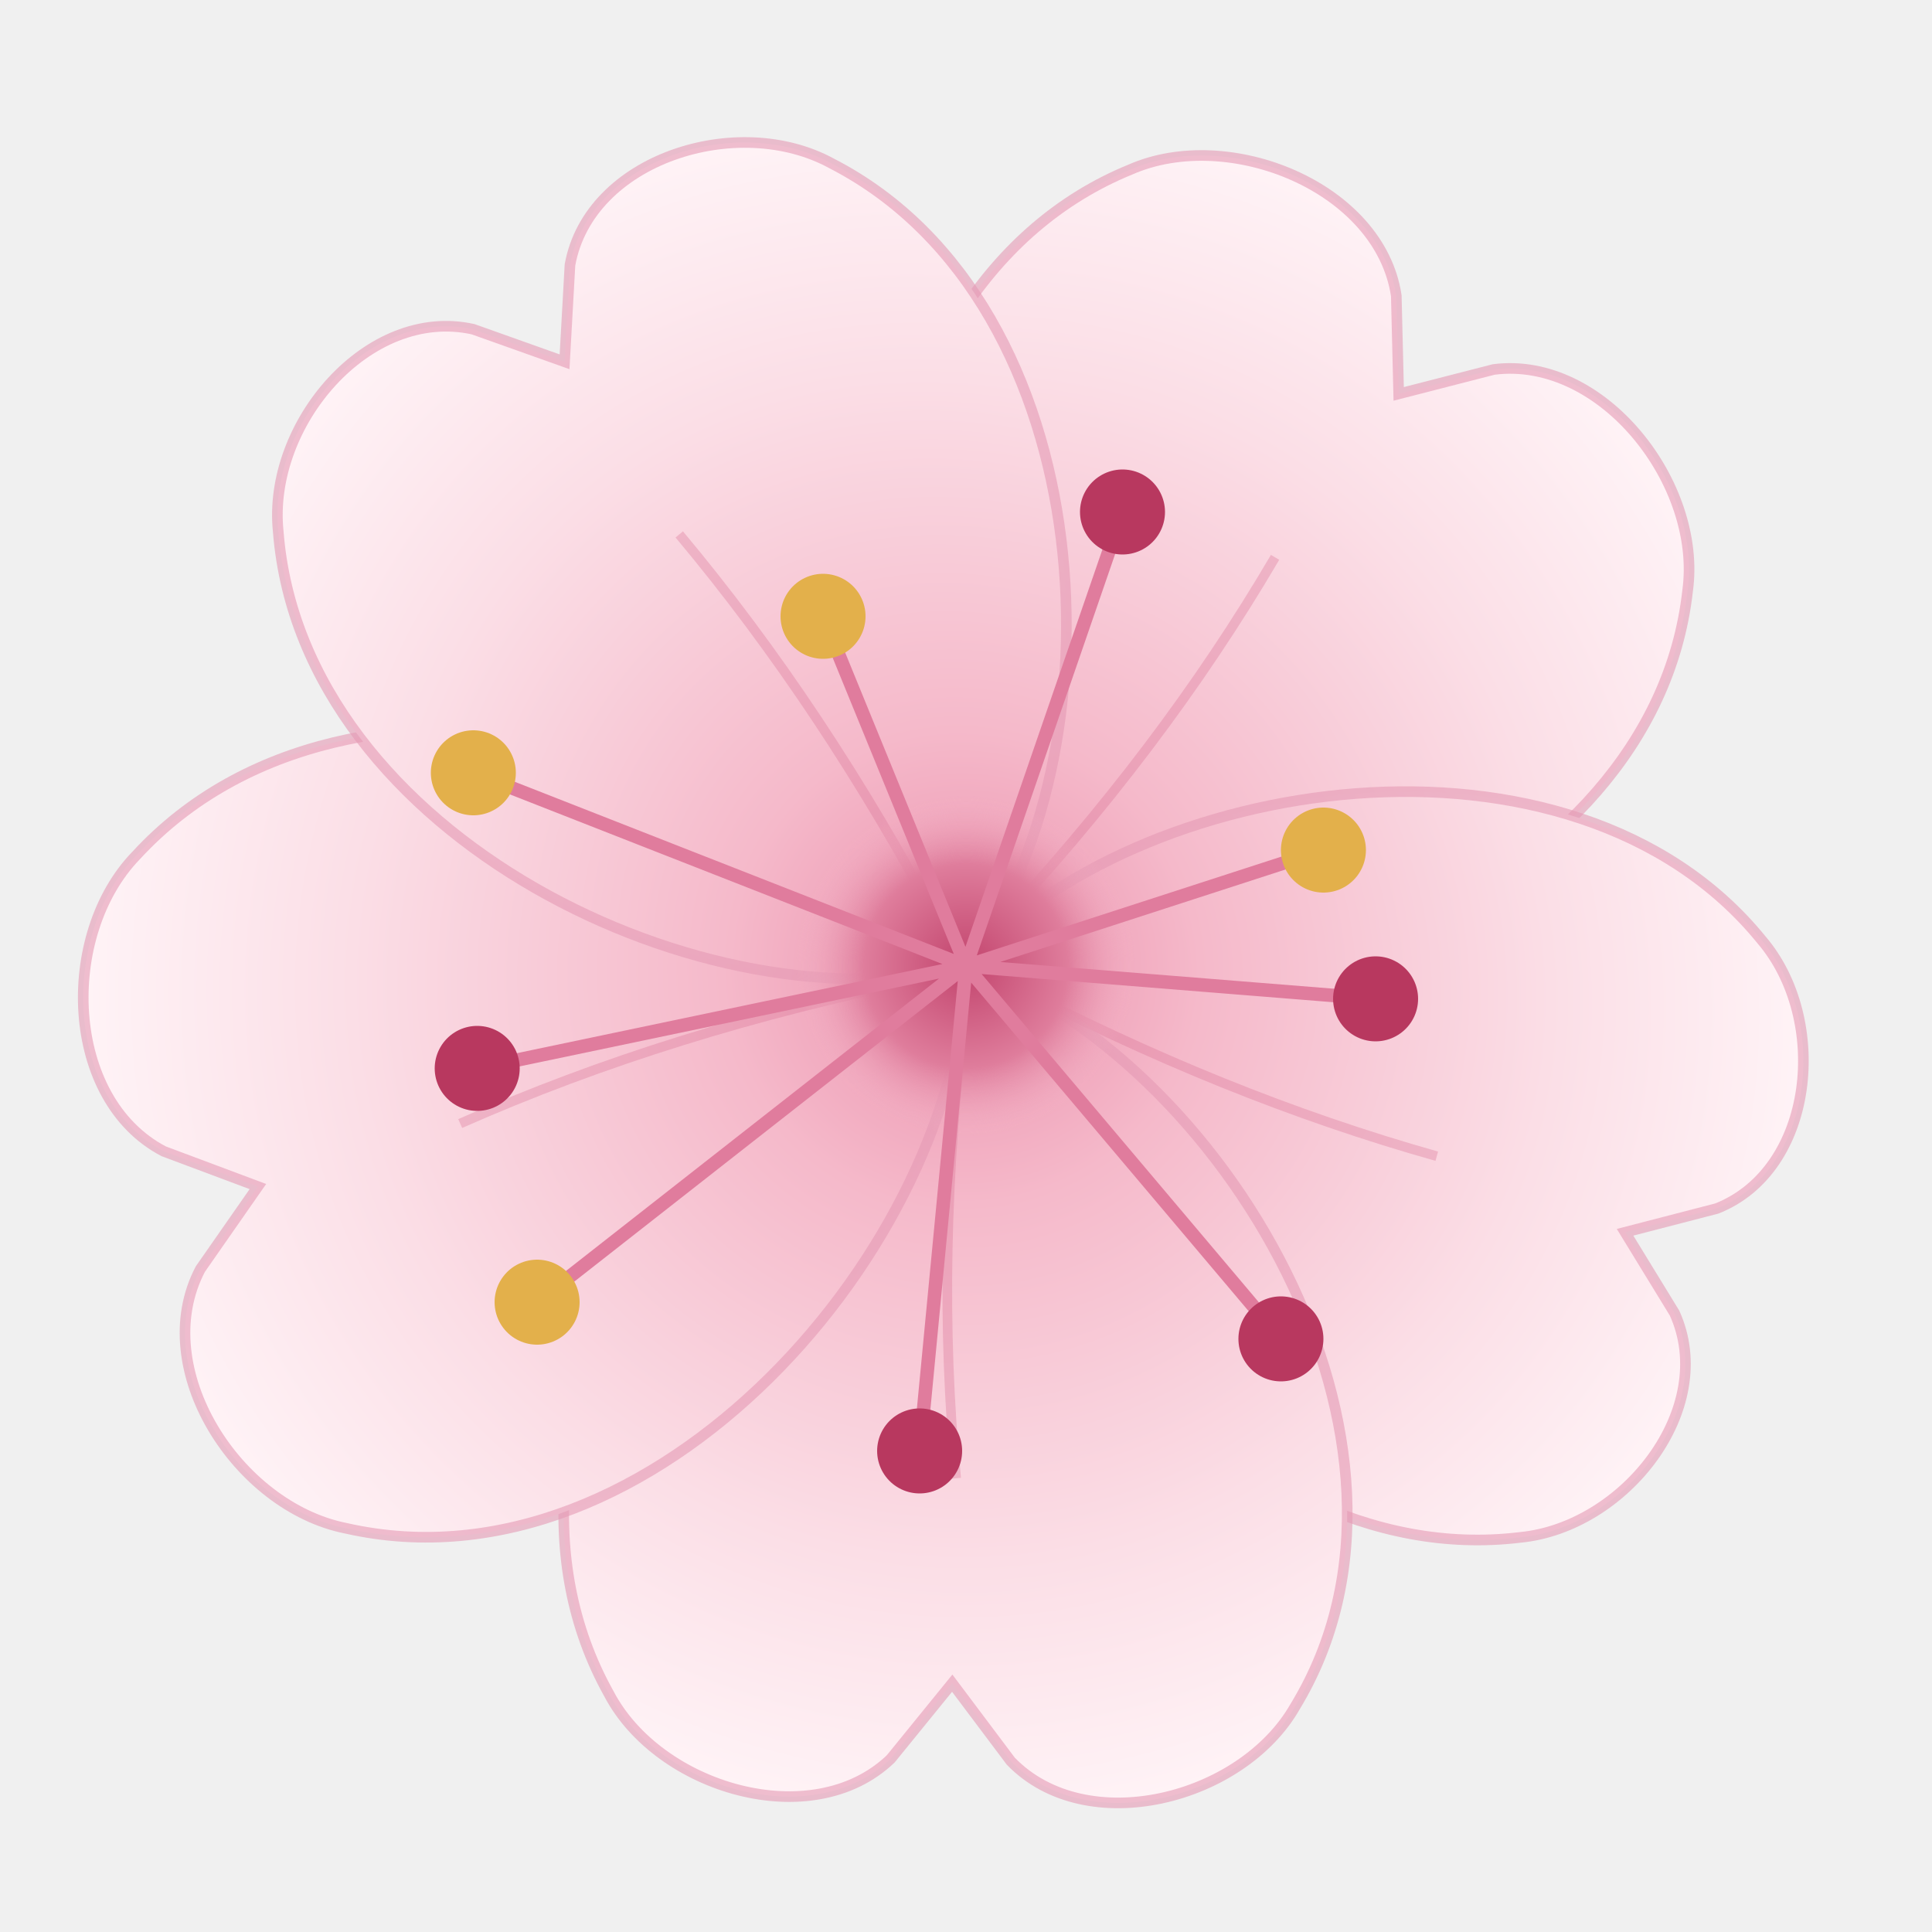
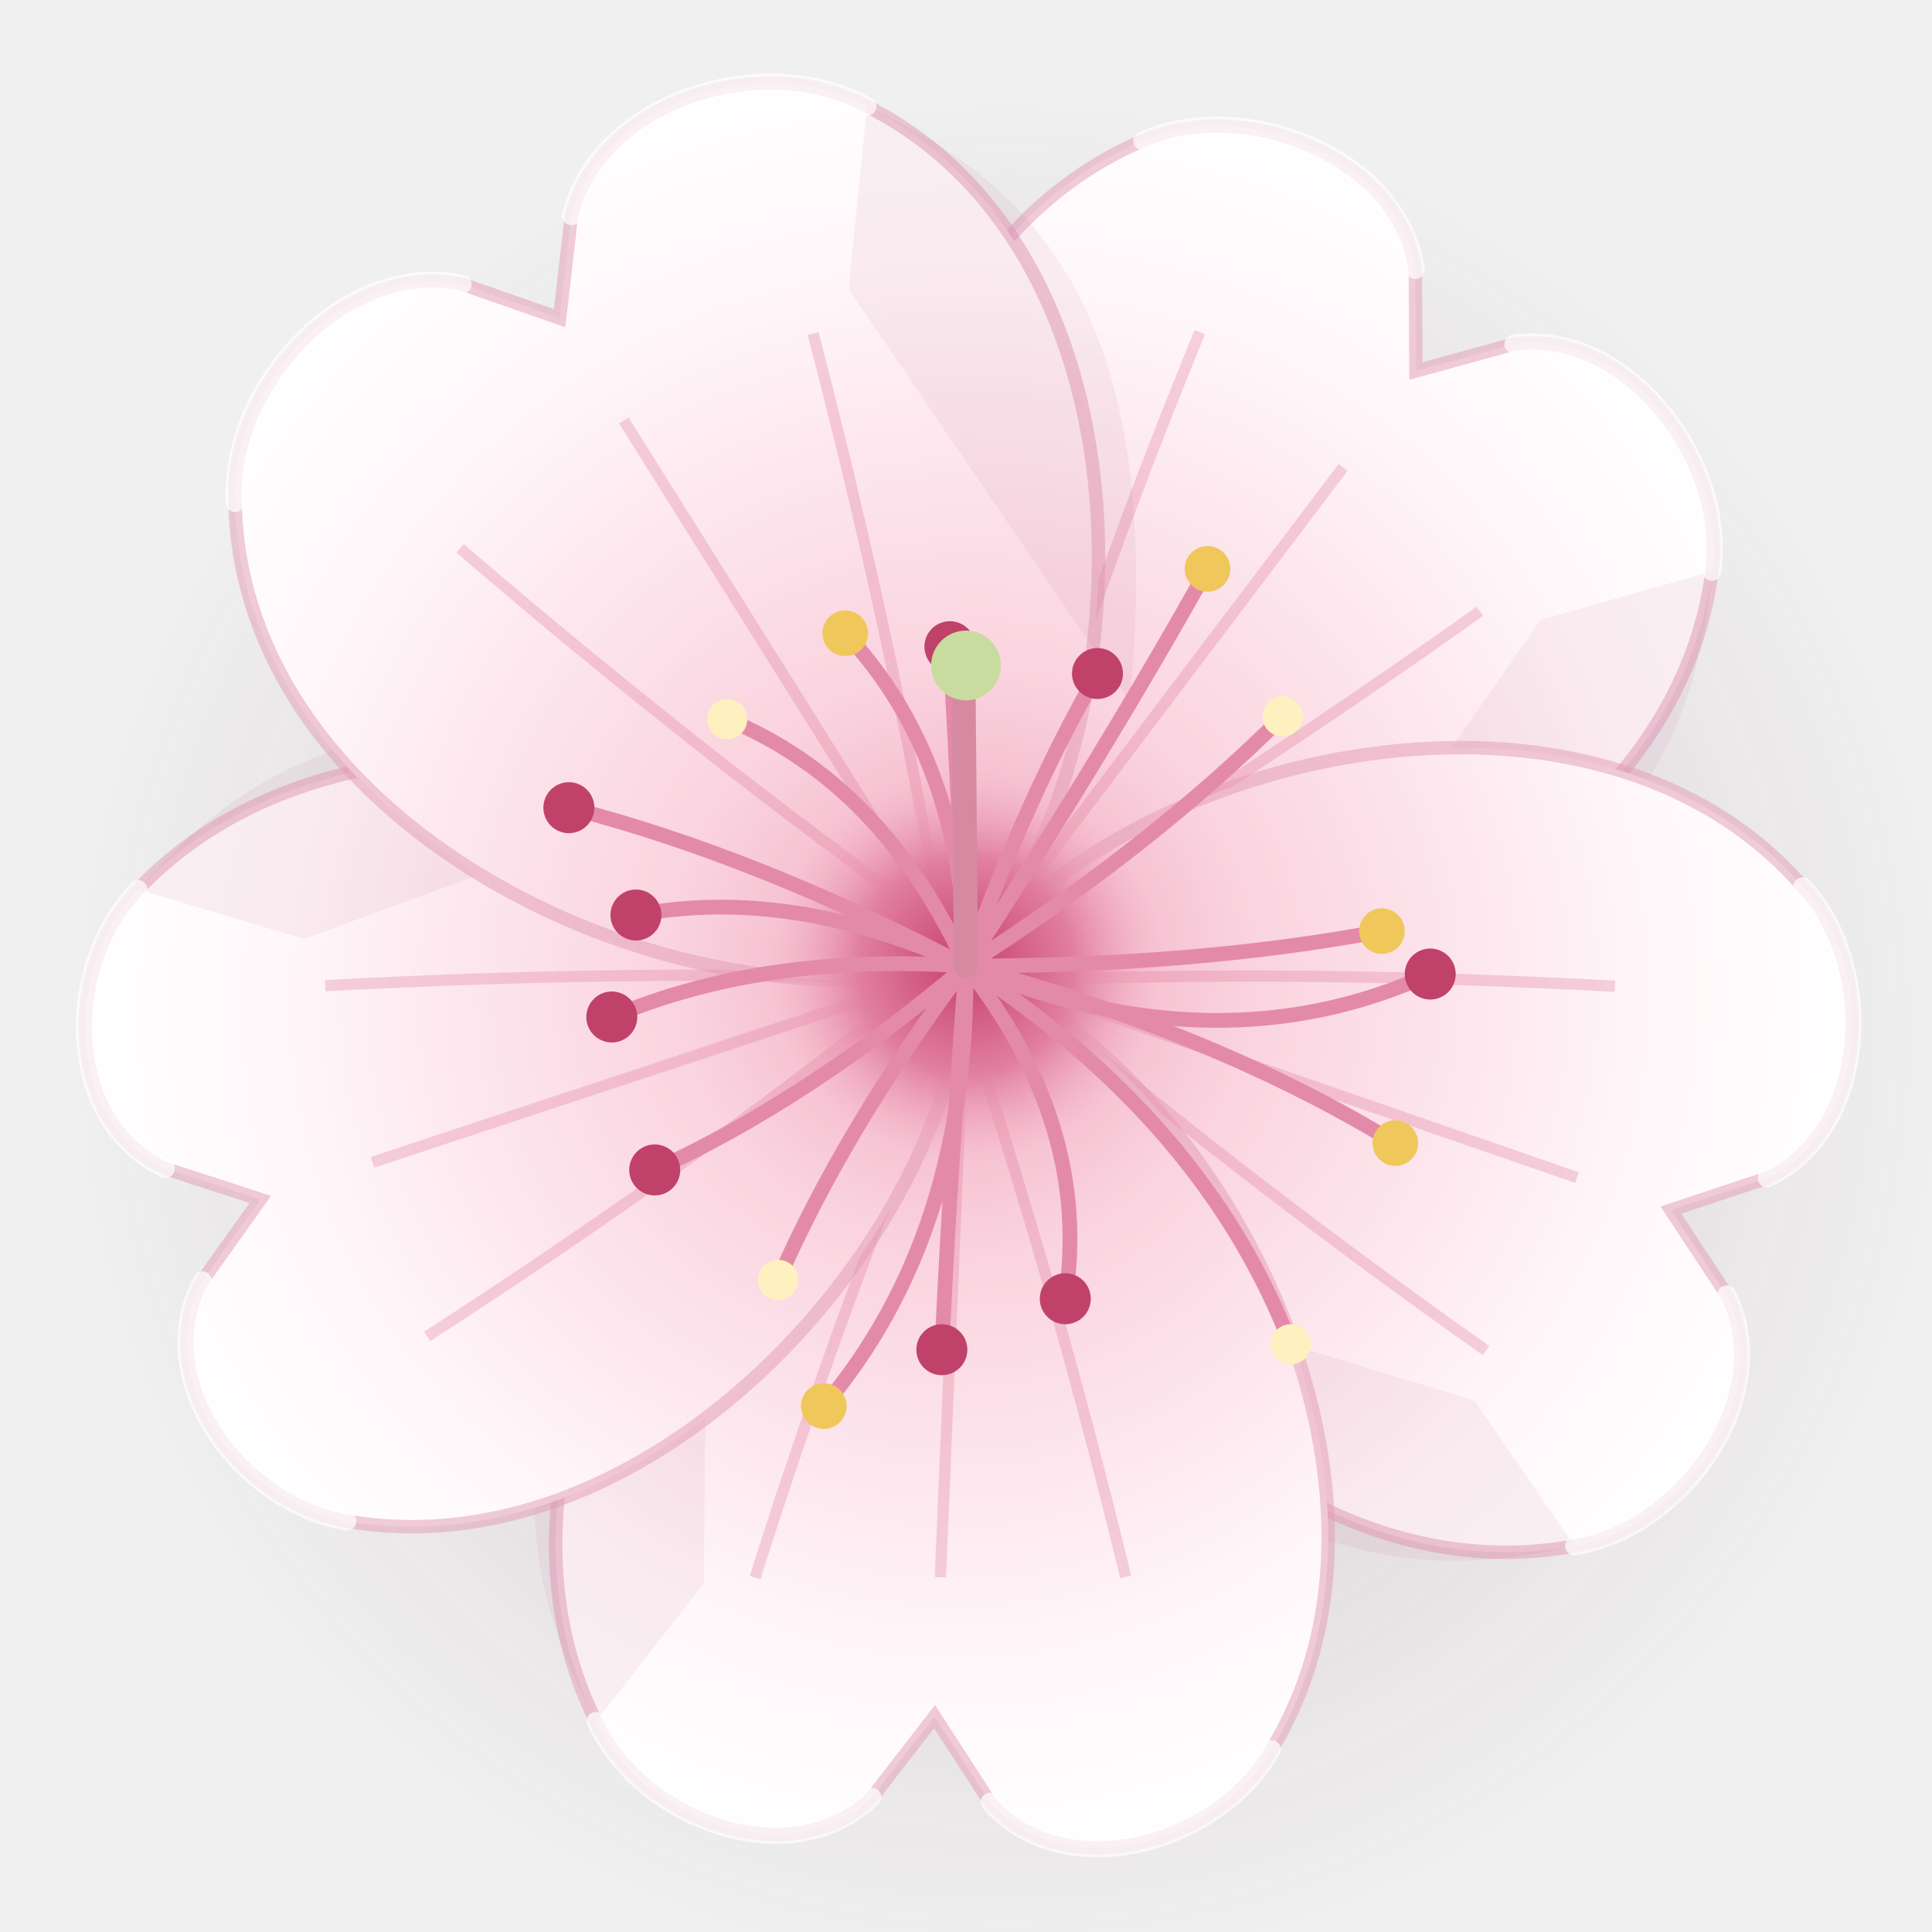
- <svg xmlns="http://www.w3.org/2000/svg" viewBox="-50 -50 100 100" width="100" height="100">
+ <svg xmlns="http://www.w3.org/2000/svg" viewBox="-36 -36 72 72" width="72" height="72">
  <defs>
-     <radialGradient id="pa" cx="50%" cy="104%" r="108%">
+     <radialGradient id="bl-p0" cx="50%" cy="104%" r="108%">
+       <stop offset="0" stop-color="#ee9db6" />
+       <stop offset=".34" stop-color="#fad3df" />
+       <stop offset=".78" stop-color="#fff7f9" />
+       <stop offset="1" stop-color="#fff" />
+     </radialGradient>
+     <radialGradient id="bl-p1" cx="50%" cy="104%" r="108%">
      <stop offset="0" stop-color="#e98aa8" />
-       <stop offset=".30" stop-color="#f5b9ca" />
-       <stop offset=".70" stop-color="#fbdee6" />
-       <stop offset="1" stop-color="#fff4f7" />
+       <stop offset=".34" stop-color="#f7c3d2" />
+       <stop offset=".78" stop-color="#fff1f5" />
+       <stop offset="1" stop-color="#fff" />
    </radialGradient>
-     <radialGradient id="pb" cx="50%" cy="104%" r="108%">
-       <stop offset="0" stop-color="#e2799a" />
-       <stop offset=".30" stop-color="#f1a6bd" />
-       <stop offset=".70" stop-color="#f8ccd9" />
-       <stop offset="1" stop-color="#fde8ee" />
+     <radialGradient id="bl-p2" cx="50%" cy="104%" r="108%">
+       <stop offset="0" stop-color="#f3b3c6" />
+       <stop offset=".34" stop-color="#fbe0e8" />
+       <stop offset=".78" stop-color="#fffbfc" />
+       <stop offset="1" stop-color="#fff" />
    </radialGradient>
-     <radialGradient id="pc" cx="50%" cy="104%" r="108%">
-       <stop offset="0" stop-color="#f0a0b8" />
-       <stop offset=".30" stop-color="#f9cad8" />
-       <stop offset=".70" stop-color="#fde8ee" />
-       <stop offset="1" stop-color="#fffafb" />
+     <radialGradient id="bl-p3" cx="50%" cy="104%" r="108%">
+       <stop offset="0" stop-color="#e57d9c" />
+       <stop offset=".34" stop-color="#f4b4c7" />
+       <stop offset=".78" stop-color="#fde6ed" />
+       <stop offset="1" stop-color="#fff" />
    </radialGradient>
-     <radialGradient id="ct">
-       <stop offset="0" stop-color="#c2446d" />
-       <stop offset=".6" stop-color="#df7d9c" />
+     <radialGradient id="bl-ct">
+       <stop offset="0" stop-color="#c63f6b" />
+       <stop offset=".55" stop-color="#e17fa0" />
      <stop offset="1" stop-color="#f3b3c6" stop-opacity="0" />
    </radialGradient>
-     <linearGradient id="bd" x1="0" y1="1" x2="0" y2="0">
-       <stop offset="0" stop-color="#d4628a" />
-       <stop offset="1" stop-color="#f7bccd" />
+     <radialGradient id="bl-sh">
+       <stop offset="0" stop-color="#6b2a43" stop-opacity=".22" />
+       <stop offset=".7" stop-color="#6b2a43" stop-opacity=".07" />
+       <stop offset="1" stop-color="#6b2a43" stop-opacity="0" />
+     </radialGradient>
+     <linearGradient id="bl-bd" x1="0" y1="1" x2="0" y2="0">
+       <stop offset="0" stop-color="#cf5580" />
+       <stop offset=".7" stop-color="#f1a7bf" />
+       <stop offset="1" stop-color="#fbd9e3" />
    </linearGradient>
-     <linearGradient id="lf" x1="0" y1="0" x2="1" y2="0">
-       <stop offset="0" stop-color="#8aa37c" />
-       <stop offset="1" stop-color="#b9cba4" />
+     <linearGradient id="bl-ca" x1="0" y1="0" x2="1" y2="0">
+       <stop offset="0" stop-color="#6e3a3f" />
+       <stop offset=".5" stop-color="#a0575b" />
+       <stop offset="1" stop-color="#6e3a3f" />
    </linearGradient>
-     <g id="pt-pa">
-       <path d="M0 0C-.3 -.1 -.58 -.55 -.4 -.86C-.34 -.97 -.16 -1.02 -.07 -.93L0 -.84L.07 -.93C.16 -1.02 .34 -.97 .4 -.86C.58 -.55 .3 -.1 0 0Z" fill="url(#pa)" stroke="#e59ab4" stroke-opacity=".6" stroke-width=".55" vector-effect="non-scaling-stroke" />
-       <path d="M0 -.05Q.03 -.34 0 -.6" fill="none" stroke="#db7596" stroke-opacity=".34" stroke-width=".5" vector-effect="non-scaling-stroke" />
-     </g>
-     <g id="pt-pb">
-       <path d="M0 0C-.3 -.1 -.58 -.55 -.4 -.86C-.34 -.97 -.16 -1.02 -.07 -.93L0 -.84L.07 -.93C.16 -1.02 .34 -.97 .4 -.86C.58 -.55 .3 -.1 0 0Z" fill="url(#pb)" stroke="#e59ab4" stroke-opacity=".6" stroke-width=".55" vector-effect="non-scaling-stroke" />
-       <path d="M0 -.05Q.03 -.34 0 -.6" fill="none" stroke="#db7596" stroke-opacity=".34" stroke-width=".5" vector-effect="non-scaling-stroke" />
-     </g>
-     <g id="pt-pc">
-       <path d="M0 0C-.3 -.1 -.58 -.55 -.4 -.86C-.34 -.97 -.16 -1.02 -.07 -.93L0 -.84L.07 -.93C.16 -1.02 .34 -.97 .4 -.86C.58 -.55 .3 -.1 0 0Z" fill="url(#pc)" stroke="#e59ab4" stroke-opacity=".6" stroke-width=".55" vector-effect="non-scaling-stroke" />
-       <path d="M0 -.05Q.03 -.34 0 -.6" fill="none" stroke="#db7596" stroke-opacity=".34" stroke-width=".5" vector-effect="non-scaling-stroke" />
-     </g>
+     <linearGradient id="bl-l1" x1="0" y1="0" x2="1" y2="0">
+       <stop offset="0" stop-color="#8a4e3f" />
+       <stop offset="1" stop-color="#b98059" />
+     </linearGradient>
+     <linearGradient id="bl-l2" x1="0" y1="0" x2="1" y2="0">
+       <stop offset="0" stop-color="#6f8a55" />
+       <stop offset="1" stop-color="#a3b878" />
+     </linearGradient>
+     <filter id="bl-bk" x="-8%" y="-8%" width="116%" height="116%" color-interpolation-filters="sRGB">
+       <feTurbulence type="fractalNoise" baseFrequency=".07" numOctaves="2" seed="4" result="w" />
+       <feDisplacementMap in="SourceGraphic" in2="w" scale="3.2" xChannelSelector="R" yChannelSelector="G" result="d" />
+       <feTurbulence type="fractalNoise" baseFrequency=".03 .55" numOctaves="2" seed="9" result="n" />
+       <feColorMatrix in="n" type="matrix" values="0 0 0 0 .16  0 0 0 0 .1  0 0 0 0 .1  0 0 0 1.1 -.42" result="g" />
+       <feComposite in="g" in2="d" operator="in" result="gi" />
+       <feMerge>
+         <feMergeNode in="d" />
+         <feMergeNode in="gi" />
+       </feMerge>
+     </filter>
  </defs>
-   <g transform="translate(0 0) rotate(0) scale(1 1)">
-     <g transform="rotate(37.1)">
-       <use href="#pt-pa" transform="scale(45.2 44.2)" />
-     </g>
-     <g transform="rotate(112)">
-       <use href="#pt-pa" transform="scale(41.7 43.8)" />
-     </g>
-     <g transform="rotate(181.1)">
-       <use href="#pt-pa" transform="scale(44.4 44.2)" />
-     </g>
-     <g transform="rotate(252.7)">
-       <use href="#pt-pa" transform="scale(45.6 45.7)" />
-     </g>
-     <g transform="rotate(326.4)">
-       <use href="#pt-pa" transform="scale(43 44.7)" />
-     </g>
-     <circle r="8.8" fill="url(#ct)" />
-     <path d="M0 0L21.2 1.7M0 0L16.3 19.3M0 0L-2.4 25.1M0 0L-22.2 17.4M0 0L-25.3 5.3M0 0L-25.5 -10M0 0L-7.4 -18.1M0 0L8.1 -23.5M0 0L18.5 -6" stroke="#e07c9d" stroke-width=".7" stroke-linecap="round" fill="none" />
-     <path d="M21.2 1.7h0M16.3 19.3h0M-2.4 25.1h0M-25.3 5.3h0M8.1 -23.5h0" stroke="#b8385f" stroke-width="4.4" stroke-linecap="round" />
-     <path d="M-22.2 17.4h0M-25.5 -10h0M-7.4 -18.1h0M18.5 -6h0" stroke="#e3b04b" stroke-width="4.4" stroke-linecap="round" />
+   <circle cx="1.6" cy="2.6" r="35" fill="url(#bl-sh)" />
+   <g transform="rotate(37.1)">
+     <path d="M0 0C-10 -3.3 -19.2 -18.2 -13.3 -28.5C-11.3 -32.1 -5.3 -33.8 -2.3 -30.8L0 -27.8L2.3 -30.8C5.3 -33.8 11.3 -32.1 13.3 -28.5C19.2 -18.2 10 -3.3 0 0Z" fill="url(#bl-p0)" stroke="#e39ab4" stroke-opacity=".5" stroke-width=".5" />
+     <path d="M0 -1.7Q-4 -11.6 -7.3 -24.1M0 -1.7Q0 -11.6 0 -23.3M0 -1.7Q4 -11.6 7.3 -22.1" fill="none" stroke="#dc7596" stroke-opacity=".3" stroke-width=".42" />
+     <path d="M10 -5C18.6 -16.5 16.6 -23.2 13.3 -28.5L9.3 -23.2Z" fill="#a8456a" fill-opacity=".07" />
+     <path d="M-13.3 -28.5C-11.3 -32.1 -5.3 -33.8 -2.3 -30.8M2.3 -30.8C5.3 -33.8 11.3 -32.1 13.3 -28.5" fill="none" stroke="#fff" stroke-opacity=".7" stroke-width=".7" stroke-linecap="round" />
  </g>
+   <g transform="rotate(109.1)">
+     <path d="M0 0C-9.8 -3.3 -18.9 -18.2 -13 -28.5C-11.1 -32.1 -5.2 -33.8 -2.3 -30.8L0 -27.8L2.3 -30.8C5.2 -33.8 11.1 -32.1 13 -28.5C18.9 -18.2 9.8 -3.3 0 0Z" fill="url(#bl-p0)" stroke="#e39ab4" stroke-opacity=".5" stroke-width=".5" />
+     <path d="M0 -1.7Q-3.9 -11.6 -7.2 -23.1M0 -1.7Q0 -11.6 0 -24.1M0 -1.7Q3.9 -11.6 7.2 -23" fill="none" stroke="#dc7596" stroke-opacity=".3" stroke-width=".42" />
+     <path d="M9.8 -5C18.2 -16.5 16.3 -23.2 13 -28.5L9.1 -23.2Z" fill="#a8456a" fill-opacity=".07" />
+     <path d="M-13 -28.5C-11.1 -32.1 -5.2 -33.8 -2.3 -30.8M2.3 -30.8C5.2 -33.8 11.1 -32.1 13 -28.5" fill="none" stroke="#fff" stroke-opacity=".7" stroke-width=".7" stroke-linecap="round" />
+   </g>
+   <g transform="rotate(182.4)">
+     <path d="M0 0C-9.4 -3.3 -18.3 -18.4 -12.6 -28.7C-10.7 -32.4 -5 -34.1 -2.2 -31.1L0 -28L2.2 -31.1C5 -34.1 10.7 -32.4 12.6 -28.7C18.3 -18.4 9.4 -3.3 0 0Z" fill="url(#bl-p0)" stroke="#e39ab4" stroke-opacity=".5" stroke-width=".5" />
+     <path d="M0 -1.7Q-3.8 -11.7 -6.9 -22.5M0 -1.7Q0 -11.7 0 -22.8M0 -1.7Q3.8 -11.7 6.9 -23.1" fill="none" stroke="#dc7596" stroke-opacity=".3" stroke-width=".42" />
+     <path d="M9.4 -5C17.6 -16.7 15.7 -23.4 12.6 -28.7L8.8 -23.4Z" fill="#a8456a" fill-opacity=".07" />
+     <path d="M-12.6 -28.7C-10.7 -32.4 -5 -34.1 -2.2 -31.1M2.2 -31.1C5 -34.1 10.7 -32.4 12.6 -28.7" fill="none" stroke="#fff" stroke-opacity=".7" stroke-width=".7" stroke-linecap="round" />
+   </g>
+   <g transform="rotate(251.7)">
+     <path d="M0 0C-9.3 -3.3 -17.9 -18.1 -12.4 -28.4C-10.5 -32 -5 -33.7 -2.2 -30.7L0 -27.7L2.2 -30.7C5 -33.7 10.5 -32 12.4 -28.4C17.9 -18.1 9.3 -3.3 0 0Z" fill="url(#bl-p0)" stroke="#e39ab4" stroke-opacity=".5" stroke-width=".5" />
+     <path d="M0 -1.6Q-3.7 -11.5 -6.8 -23.4M0 -1.6Q0 -11.5 0 -23.3M0 -1.6Q3.7 -11.5 6.8 -22.9" fill="none" stroke="#dc7596" stroke-opacity=".3" stroke-width=".42" />
+     <path d="M9.3 -4.9C17.3 -16.5 15.5 -23.1 12.4 -28.4L8.7 -23.1Z" fill="#a8456a" fill-opacity=".07" />
+     <path d="M-12.4 -28.4C-10.5 -32 -5 -33.7 -2.2 -30.7M2.2 -30.7C5 -33.7 10.5 -32 12.4 -28.4" fill="none" stroke="#fff" stroke-opacity=".7" stroke-width=".7" stroke-linecap="round" />
+   </g>
+   <g transform="rotate(327.9)">
+     <path d="M0 0C-10.4 -3.4 -20.2 -18.6 -13.9 -29.1C-11.8 -32.9 -5.6 -34.6 -2.4 -31.5L0 -28.5L2.4 -31.5C5.6 -34.6 11.8 -32.9 13.9 -29.1C20.2 -18.6 10.4 -3.4 0 0Z" fill="url(#bl-p0)" stroke="#e39ab4" stroke-opacity=".5" stroke-width=".5" />
+     <path d="M0 -1.7Q-4.2 -11.9 -7.7 -23.2M0 -1.7Q0 -11.9 0 -24M0 -1.7Q4.2 -11.9 7.7 -23" fill="none" stroke="#dc7596" stroke-opacity=".3" stroke-width=".42" />
+     <path d="M10.4 -5.1C19.5 -16.9 17.4 -23.7 13.9 -29.1L9.7 -23.7Z" fill="#a8456a" fill-opacity=".07" />
+     <path d="M-13.9 -29.1C-11.8 -32.9 -5.6 -34.6 -2.4 -31.5M2.4 -31.5C5.6 -34.6 11.8 -32.9 13.9 -29.1" fill="none" stroke="#fff" stroke-opacity=".7" stroke-width=".7" stroke-linecap="round" />
+   </g>
+   <circle r="7.3" fill="url(#bl-ct)" />
+   <path d="M0 0Q9.4 3.9 17.3 0.3M0 0Q9.3 2.5 16 6.6M0 0Q8.9 5.8 12.1 14.1M0 0Q4.7 6 3.7 12.4M0 0Q-0.6 7.8 -0.9 14.3M0 0Q0.1 10 -5.3 16.4M0 0Q-4.5 6 -7 11.7M0 0Q-5.9 5 -11.6 7.6M0 0Q-7.5 -0.5 -13.2 1.9M0 0Q-6.5 -3 -12.3 -1.9M0 0Q-7.8 -4.1 -14.8 -5.9M0 0Q-3.1 -6.8 -8.9 -9.2M0 0Q-0.1 -7.7 -4.5 -12.4M0 0Q-0.3 -6.6 -0.6 -11.9M0 0Q2.2 -6.2 4.9 -10.9M0 0Q5.2 -8 9 -14.8M0 0Q7 -4.5 11.8 -9.3M0 0Q8.6 0 15.5 -1.3" fill="none" stroke="#e48aa9" stroke-width=".55" stroke-linecap="round" />
+   <path d="M17.3 0.3h0M3.7 12.4h0M-0.9 14.3h0M-11.6 7.6h0M-13.2 1.9h0M-12.3 -1.9h0M-14.8 -5.9h0M-0.6 -11.9h0M4.9 -10.9h0" stroke="#c0426b" stroke-width="1.9" stroke-linecap="round" />
+   <path d="M16 6.6h0M-5.3 16.4h0M-4.5 -12.4h0M9 -14.8h0M15.5 -1.3h0" stroke="#f0c75a" stroke-width="1.7" stroke-linecap="round" />
+   <path d="M12.1 14.1h0M-7 11.7h0M-8.9 -9.2h0M11.8 -9.3h0" stroke="#fff0c0" stroke-width="1.5" stroke-linecap="round" />
+   <path d="M0 0L-0.1 -11.2" stroke="#d58aa2" stroke-width=".9" stroke-linecap="round" />
+   <circle cx="0" cy="-11.2" r="1.3" fill="#c9dc9f" />
</svg>
